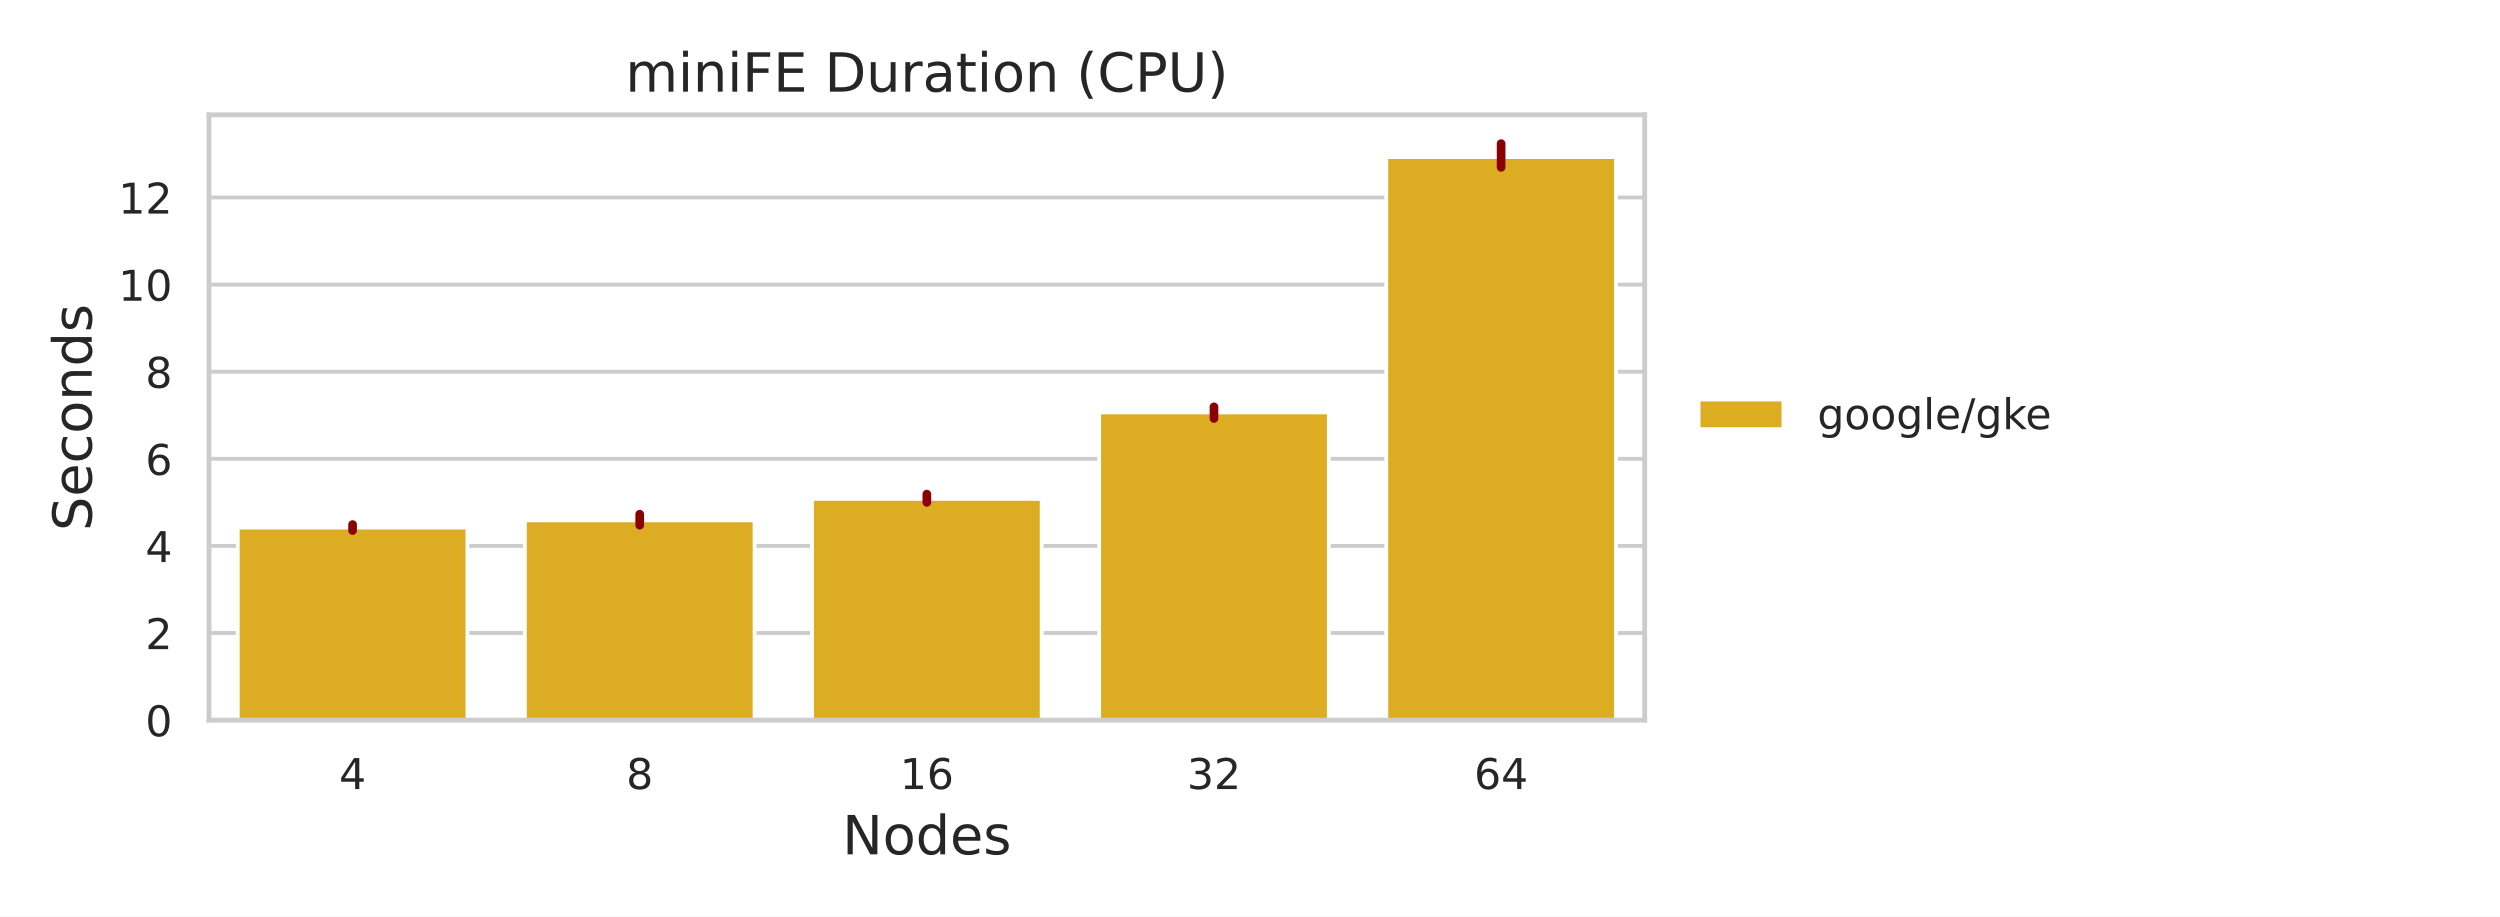
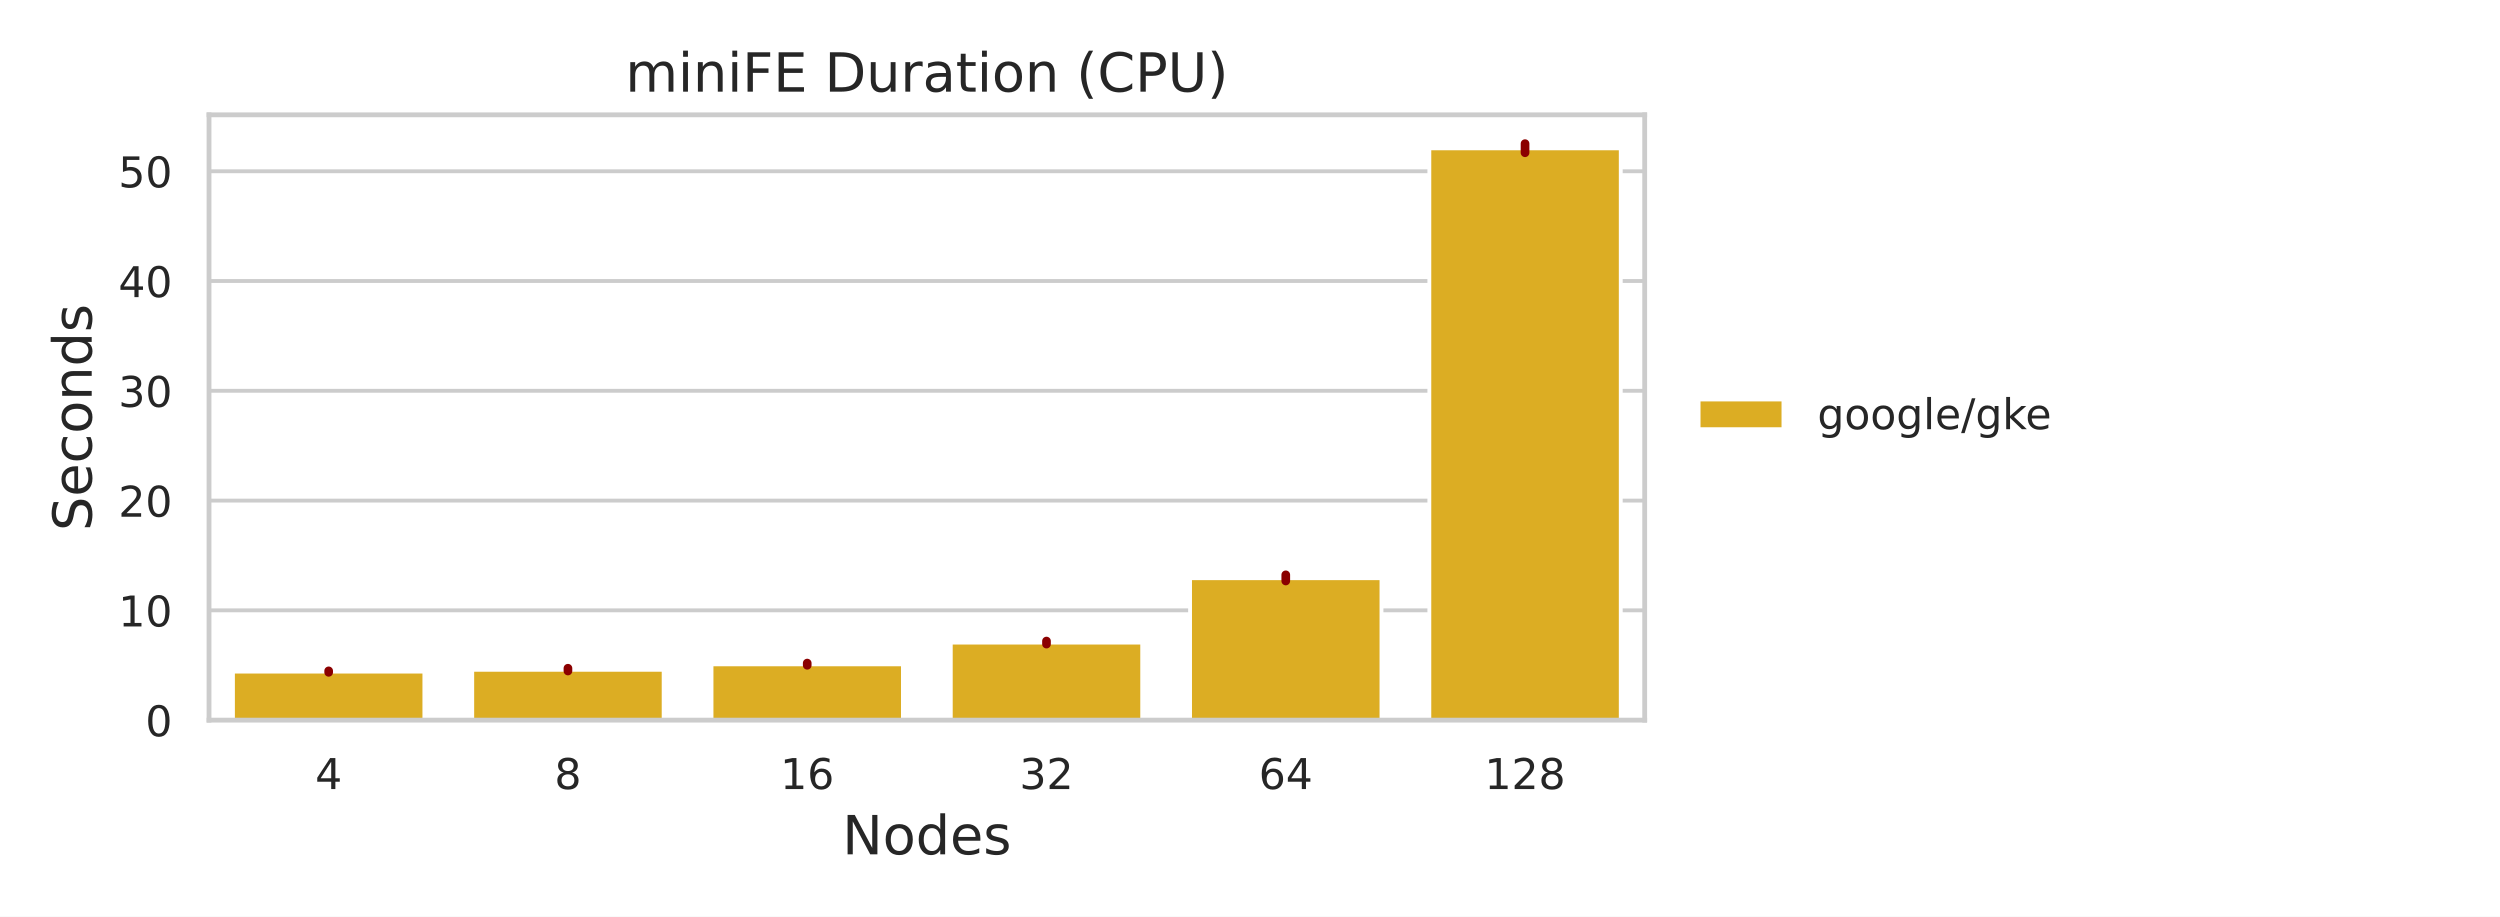
<svg xmlns="http://www.w3.org/2000/svg" xmlns:xlink="http://www.w3.org/1999/xlink" width="648pt" height="237.6pt" viewBox="0 0 648 237.6" version="1.1">
  <defs>
    <style type="text/css">*{stroke-linejoin: round; stroke-linecap: butt}</style>
  </defs>
  <g id="figure_1">
    <g id="patch_1">
      <path d="M 0 237.6  L 648 237.6  L 648 0  L 0 0  z " style="fill: #ffffff" />
    </g>
    <g id="axes_1">
      <g id="patch_2">
        <path d="M 54.18 186.66  L 426.301 186.66  L 426.301 29.76  L 54.18 29.76  z " style="fill: #ffffff" />
      </g>
      <g id="matplotlib.axis_1">
        <g id="xtick_1">
          <g id="text_1">
-             <g style="fill: #262626" transform="translate(87.89275 204.5183) scale(0.11 -0.11)">
+             <g style="fill: #262626" transform="translate(81.69073 204.5183) scale(0.11 -0.11)">
              <defs>
                <path id="DejaVuSans-34" d="M 2419 4116  L 825 1625  L 2419 1625  L 2419 4116  z M 2253 4666  L 3047 4666  L 3047 1625  L 3713 1625  L 3713 1100  L 3047 1100  L 3047 0  L 2419 0  L 2419 1100  L 313 1100  L 313 1709  L 2253 4666  z " transform="scale(0.015625)" />
              </defs>
              <use xlink:href="#DejaVuSans-34" />
            </g>
          </g>
        </g>
        <g id="xtick_2">
          <g id="text_2">
-             <g style="fill: #262626" transform="translate(162.317 204.5183) scale(0.11 -0.11)">
+             <g style="fill: #262626" transform="translate(143.7109 204.5183) scale(0.11 -0.11)">
              <defs>
                <path id="DejaVuSans-38" d="M 2034 2216  Q 1584 2216 1326 1975  Q 1069 1734 1069 1313  Q 1069 891 1326 650  Q 1584 409 2034 409  Q 2484 409 2743 651  Q 3003 894 3003 1313  Q 3003 1734 2745 1975  Q 2488 2216 2034 2216  z M 1403 2484  Q 997 2584 770 2862  Q 544 3141 544 3541  Q 544 4100 942 4425  Q 1341 4750 2034 4750  Q 2731 4750 3128 4425  Q 3525 4100 3525 3541  Q 3525 3141 3298 2862  Q 3072 2584 2669 2484  Q 3125 2378 3379 2068  Q 3634 1759 3634 1313  Q 3634 634 3220 271  Q 2806 -91 2034 -91  Q 1263 -91 848 271  Q 434 634 434 1313  Q 434 1759 690 2068  Q 947 2378 1403 2484  z M 1172 3481  Q 1172 3119 1398 2916  Q 1625 2713 2034 2713  Q 2441 2713 2670 2916  Q 2900 3119 2900 3481  Q 2900 3844 2670 4047  Q 2441 4250 2034 4250  Q 1625 4250 1398 4047  Q 1172 3844 1172 3481  z " transform="scale(0.015625)" />
              </defs>
              <use xlink:href="#DejaVuSans-38" />
            </g>
          </g>
        </g>
        <g id="xtick_3">
          <g id="text_3">
-             <g style="fill: #262626" transform="translate(233.2419 204.5183) scale(0.11 -0.11)">
+             <g style="fill: #262626" transform="translate(202.2318 204.5183) scale(0.11 -0.11)">
              <defs>
                <path id="DejaVuSans-31" d="M 794 531  L 1825 531  L 1825 4091  L 703 3866  L 703 4441  L 1819 4666  L 2450 4666  L 2450 531  L 3481 531  L 3481 0  L 794 0  L 794 531  z " transform="scale(0.015625)" />
                <path id="DejaVuSans-36" d="M 2113 2584  Q 1688 2584 1439 2293  Q 1191 2003 1191 1497  Q 1191 994 1439 701  Q 1688 409 2113 409  Q 2538 409 2786 701  Q 3034 994 3034 1497  Q 3034 2003 2786 2293  Q 2538 2584 2113 2584  z M 3366 4563  L 3366 3988  Q 3128 4100 2886 4159  Q 2644 4219 2406 4219  Q 1781 4219 1451 3797  Q 1122 3375 1075 2522  Q 1259 2794 1537 2939  Q 1816 3084 2150 3084  Q 2853 3084 3261 2657  Q 3669 2231 3669 1497  Q 3669 778 3244 343  Q 2819 -91 2113 -91  Q 1303 -91 875 529  Q 447 1150 447 2328  Q 447 3434 972 4092  Q 1497 4750 2381 4750  Q 2619 4750 2861 4703  Q 3103 4656 3366 4563  z " transform="scale(0.015625)" />
              </defs>
              <use xlink:href="#DejaVuSans-31" />
              <use xlink:href="#DejaVuSans-36" x="63.623" />
            </g>
          </g>
        </g>
        <g id="xtick_4">
          <g id="text_4">
-             <g style="fill: #262626" transform="translate(307.6661 204.5183) scale(0.11 -0.11)">
+             <g style="fill: #262626" transform="translate(264.252 204.5183) scale(0.11 -0.11)">
              <defs>
                <path id="DejaVuSans-33" d="M 2597 2516  Q 3050 2419 3304 2112  Q 3559 1806 3559 1356  Q 3559 666 3084 287  Q 2609 -91 1734 -91  Q 1441 -91 1130 -33  Q 819 25 488 141  L 488 750  Q 750 597 1062 519  Q 1375 441 1716 441  Q 2309 441 2620 675  Q 2931 909 2931 1356  Q 2931 1769 2642 2001  Q 2353 2234 1838 2234  L 1294 2234  L 1294 2753  L 1863 2753  Q 2328 2753 2575 2939  Q 2822 3125 2822 3475  Q 2822 3834 2567 4026  Q 2313 4219 1838 4219  Q 1578 4219 1281 4162  Q 984 4106 628 3988  L 628 4550  Q 988 4650 1302 4700  Q 1616 4750 1894 4750  Q 2613 4750 3031 4423  Q 3450 4097 3450 3541  Q 3450 3153 3228 2886  Q 3006 2619 2597 2516  z " transform="scale(0.015625)" />
                <path id="DejaVuSans-32" d="M 1228 531  L 3431 531  L 3431 0  L 469 0  L 469 531  Q 828 903 1448 1529  Q 2069 2156 2228 2338  Q 2531 2678 2651 2914  Q 2772 3150 2772 3378  Q 2772 3750 2511 3984  Q 2250 4219 1831 4219  Q 1534 4219 1204 4116  Q 875 4013 500 3803  L 500 4441  Q 881 4594 1212 4672  Q 1544 4750 1819 4750  Q 2544 4750 2975 4387  Q 3406 4025 3406 3419  Q 3406 3131 3298 2873  Q 3191 2616 2906 2266  Q 2828 2175 2409 1742  Q 1991 1309 1228 531  z " transform="scale(0.015625)" />
              </defs>
              <use xlink:href="#DejaVuSans-33" />
              <use xlink:href="#DejaVuSans-32" x="63.623" />
            </g>
          </g>
        </g>
        <g id="xtick_5">
          <g id="text_5">
-             <g style="fill: #262626" transform="translate(382.0903 204.5183) scale(0.11 -0.11)">
+             <g style="fill: #262626" transform="translate(326.2722 204.5183) scale(0.11 -0.11)">
              <use xlink:href="#DejaVuSans-36" />
              <use xlink:href="#DejaVuSans-34" x="63.623" />
            </g>
          </g>
        </g>
-         <g id="text_6">
+         <g id="xtick_6">
+           <g id="text_6">
+             <g style="fill: #262626" transform="translate(384.793 204.5183) scale(0.11 -0.11)">
+               <use xlink:href="#DejaVuSans-31" />
+               <use xlink:href="#DejaVuSans-32" x="63.623" />
+               <use xlink:href="#DejaVuSans-38" x="127.246" />
+             </g>
+           </g>
+         </g>
+         <g id="text_7">
          <g style="fill: #262626" transform="translate(218.3229 221.4437) scale(0.14 -0.14)">
            <defs>
              <path id="DejaVuSans-4e" d="M 628 4666  L 1478 4666  L 3547 763  L 3547 4666  L 4159 4666  L 4159 0  L 3309 0  L 1241 3903  L 1241 0  L 628 0  L 628 4666  z " transform="scale(0.015625)" />
              <path id="DejaVuSans-6f" d="M 1959 3097  Q 1497 3097 1228 2736  Q 959 2375 959 1747  Q 959 1119 1226 758  Q 1494 397 1959 397  Q 2419 397 2687 759  Q 2956 1122 2956 1747  Q 2956 2369 2687 2733  Q 2419 3097 1959 3097  z M 1959 3584  Q 2709 3584 3137 3096  Q 3566 2609 3566 1747  Q 3566 888 3137 398  Q 2709 -91 1959 -91  Q 1206 -91 779 398  Q 353 888 353 1747  Q 353 2609 779 3096  Q 1206 3584 1959 3584  z " transform="scale(0.015625)" />
              <path id="DejaVuSans-64" d="M 2906 2969  L 2906 4863  L 3481 4863  L 3481 0  L 2906 0  L 2906 525  Q 2725 213 2448 61  Q 2172 -91 1784 -91  Q 1150 -91 751 415  Q 353 922 353 1747  Q 353 2572 751 3078  Q 1150 3584 1784 3584  Q 2172 3584 2448 3432  Q 2725 3281 2906 2969  z M 947 1747  Q 947 1113 1208 752  Q 1469 391 1925 391  Q 2381 391 2643 752  Q 2906 1113 2906 1747  Q 2906 2381 2643 2742  Q 2381 3103 1925 3103  Q 1469 3103 1208 2742  Q 947 2381 947 1747  z " transform="scale(0.015625)" />
              <path id="DejaVuSans-65" d="M 3597 1894  L 3597 1613  L 953 1613  Q 991 1019 1311 708  Q 1631 397 2203 397  Q 2534 397 2845 478  Q 3156 559 3463 722  L 3463 178  Q 3153 47 2828 -22  Q 2503 -91 2169 -91  Q 1331 -91 842 396  Q 353 884 353 1716  Q 353 2575 817 3079  Q 1281 3584 2069 3584  Q 2775 3584 3186 3129  Q 3597 2675 3597 1894  z M 3022 2063  Q 3016 2534 2758 2815  Q 2500 3097 2075 3097  Q 1594 3097 1305 2825  Q 1016 2553 972 2059  L 3022 2063  z " transform="scale(0.015625)" />
              <path id="DejaVuSans-73" d="M 2834 3397  L 2834 2853  Q 2591 2978 2328 3040  Q 2066 3103 1784 3103  Q 1356 3103 1142 2972  Q 928 2841 928 2578  Q 928 2378 1081 2264  Q 1234 2150 1697 2047  L 1894 2003  Q 2506 1872 2764 1633  Q 3022 1394 3022 966  Q 3022 478 2636 193  Q 2250 -91 1575 -91  Q 1294 -91 989 -36  Q 684 19 347 128  L 347 722  Q 666 556 975 473  Q 1284 391 1588 391  Q 1994 391 2212 530  Q 2431 669 2431 922  Q 2431 1156 2273 1281  Q 2116 1406 1581 1522  L 1381 1569  Q 847 1681 609 1914  Q 372 2147 372 2553  Q 372 3047 722 3315  Q 1072 3584 1716 3584  Q 2034 3584 2315 3537  Q 2597 3491 2834 3397  z " transform="scale(0.015625)" />
            </defs>
            <use xlink:href="#DejaVuSans-4e" />
            <use xlink:href="#DejaVuSans-6f" x="74.805" />
            <use xlink:href="#DejaVuSans-64" x="135.986" />
            <use xlink:href="#DejaVuSans-65" x="199.463" />
            <use xlink:href="#DejaVuSans-73" x="260.986" />
          </g>
        </g>
      </g>
      <g id="matplotlib.axis_2">
        <g id="ytick_1">
          <g id="line2d_1">
-             <path d="M 54.18 186.66  L 426.301 186.66  " clip-path="url(#p734966cae1)" style="fill: none; stroke: #cccccc; stroke-linecap: round" />
-           </g>
-           <g id="text_7">
+             <path d="M 54.18 186.66  L 426.301 186.66  " clip-path="url(#pd538bd27d5)" style="fill: none; stroke: #cccccc; stroke-linecap: round" />
+           </g>
+           <g id="text_8">
            <g style="fill: #262626" transform="translate(37.68125 190.8391) scale(0.11 -0.11)">
              <defs>
                <path id="DejaVuSans-30" d="M 2034 4250  Q 1547 4250 1301 3770  Q 1056 3291 1056 2328  Q 1056 1369 1301 889  Q 1547 409 2034 409  Q 2525 409 2770 889  Q 3016 1369 3016 2328  Q 3016 3291 2770 3770  Q 2525 4250 2034 4250  z M 2034 4750  Q 2819 4750 3233 4129  Q 3647 3509 3647 2328  Q 3647 1150 3233 529  Q 2819 -91 2034 -91  Q 1250 -91 836 529  Q 422 1150 422 2328  Q 422 3509 836 4129  Q 1250 4750 2034 4750  z " transform="scale(0.015625)" />
              </defs>
              <use xlink:href="#DejaVuSans-30" />
            </g>
          </g>
        </g>
        <g id="ytick_2">
          <g id="line2d_2">
-             <path d="M 54.18 164.081  L 426.301 164.081  " clip-path="url(#p734966cae1)" style="fill: none; stroke: #cccccc; stroke-linecap: round" />
-           </g>
-           <g id="text_8">
-             <g style="fill: #262626" transform="translate(37.68125 168.2606) scale(0.11 -0.11)">
-               <use xlink:href="#DejaVuSans-32" />
+             <path d="M 54.18 158.205  L 426.301 158.205  " clip-path="url(#pd538bd27d5)" style="fill: none; stroke: #cccccc; stroke-linecap: round" />
+           </g>
+           <g id="text_9">
+             <g style="fill: #262626" transform="translate(30.6825 162.3844) scale(0.11 -0.11)">
+               <use xlink:href="#DejaVuSans-31" />
+               <use xlink:href="#DejaVuSans-30" x="63.623" />
            </g>
          </g>
        </g>
        <g id="ytick_3">
          <g id="line2d_3">
-             <path d="M 54.18 141.503  L 426.301 141.503  " clip-path="url(#p734966cae1)" style="fill: none; stroke: #cccccc; stroke-linecap: round" />
-           </g>
-           <g id="text_9">
-             <g style="fill: #262626" transform="translate(37.68125 145.682) scale(0.11 -0.11)">
-               <use xlink:href="#DejaVuSans-34" />
+             <path d="M 54.18 129.751  L 426.301 129.751  " clip-path="url(#pd538bd27d5)" style="fill: none; stroke: #cccccc; stroke-linecap: round" />
+           </g>
+           <g id="text_10">
+             <g style="fill: #262626" transform="translate(30.6825 133.9297) scale(0.11 -0.11)">
+               <use xlink:href="#DejaVuSans-32" />
+               <use xlink:href="#DejaVuSans-30" x="63.623" />
            </g>
          </g>
        </g>
        <g id="ytick_4">
          <g id="line2d_4">
-             <path d="M 54.18 118.924  L 426.301 118.924  " clip-path="url(#p734966cae1)" style="fill: none; stroke: #cccccc; stroke-linecap: round" />
-           </g>
-           <g id="text_10">
-             <g style="fill: #262626" transform="translate(37.68125 123.1034) scale(0.11 -0.11)">
-               <use xlink:href="#DejaVuSans-36" />
+             <path d="M 54.18 101.296  L 426.301 101.296  " clip-path="url(#pd538bd27d5)" style="fill: none; stroke: #cccccc; stroke-linecap: round" />
+           </g>
+           <g id="text_11">
+             <g style="fill: #262626" transform="translate(30.6825 105.4749) scale(0.11 -0.11)">
+               <use xlink:href="#DejaVuSans-33" />
+               <use xlink:href="#DejaVuSans-30" x="63.623" />
            </g>
          </g>
        </g>
        <g id="ytick_5">
          <g id="line2d_5">
-             <path d="M 54.18 96.346  L 426.301 96.346  " clip-path="url(#p734966cae1)" style="fill: none; stroke: #cccccc; stroke-linecap: round" />
-           </g>
-           <g id="text_11">
-             <g style="fill: #262626" transform="translate(37.68125 100.5249) scale(0.11 -0.11)">
-               <use xlink:href="#DejaVuSans-38" />
+             <path d="M 54.18 72.841  L 426.301 72.841  " clip-path="url(#pd538bd27d5)" style="fill: none; stroke: #cccccc; stroke-linecap: round" />
+           </g>
+           <g id="text_12">
+             <g style="fill: #262626" transform="translate(30.6825 77.02021) scale(0.11 -0.11)">
+               <use xlink:href="#DejaVuSans-34" />
+               <use xlink:href="#DejaVuSans-30" x="63.623" />
            </g>
          </g>
        </g>
        <g id="ytick_6">
          <g id="line2d_6">
-             <path d="M 54.18 73.767  L 426.301 73.767  " clip-path="url(#p734966cae1)" style="fill: none; stroke: #cccccc; stroke-linecap: round" />
-           </g>
-           <g id="text_12">
-             <g style="fill: #262626" transform="translate(30.6825 77.9463) scale(0.11 -0.11)">
-               <use xlink:href="#DejaVuSans-31" />
-               <use xlink:href="#DejaVuSans-30" x="63.623" />
-             </g>
-           </g>
-         </g>
-         <g id="ytick_7">
-           <g id="line2d_7">
-             <path d="M 54.18 51.189  L 426.301 51.189  " clip-path="url(#p734966cae1)" style="fill: none; stroke: #cccccc; stroke-linecap: round" />
+             <path d="M 54.18 44.386  L 426.301 44.386  " clip-path="url(#pd538bd27d5)" style="fill: none; stroke: #cccccc; stroke-linecap: round" />
          </g>
          <g id="text_13">
-             <g style="fill: #262626" transform="translate(30.6825 55.36774) scale(0.11 -0.11)">
-               <use xlink:href="#DejaVuSans-31" />
-               <use xlink:href="#DejaVuSans-32" x="63.623" />
+             <g style="fill: #262626" transform="translate(30.6825 48.56548) scale(0.11 -0.11)">
+               <defs>
+                 <path id="DejaVuSans-35" d="M 691 4666  L 3169 4666  L 3169 4134  L 1269 4134  L 1269 2991  Q 1406 3038 1543 3061  Q 1681 3084 1819 3084  Q 2600 3084 3056 2656  Q 3513 2228 3513 1497  Q 3513 744 3044 326  Q 2575 -91 1722 -91  Q 1428 -91 1123 -41  Q 819 9 494 109  L 494 744  Q 775 591 1075 516  Q 1375 441 1709 441  Q 2250 441 2565 725  Q 2881 1009 2881 1497  Q 2881 1984 2565 2268  Q 2250 2553 1709 2553  Q 1456 2553 1204 2497  Q 953 2441 691 2322  L 691 4666  z " transform="scale(0.015625)" />
+               </defs>
+               <use xlink:href="#DejaVuSans-35" />
+               <use xlink:href="#DejaVuSans-30" x="63.623" />
            </g>
          </g>
        </g>
        <g id="text_14">
          <g style="fill: #262626" transform="translate(23.77094 137.6198) rotate(-90) scale(0.14 -0.14)">
            <defs>
              <path id="DejaVuSans-53" d="M 3425 4513  L 3425 3897  Q 3066 4069 2747 4153  Q 2428 4238 2131 4238  Q 1616 4238 1336 4038  Q 1056 3838 1056 3469  Q 1056 3159 1242 3001  Q 1428 2844 1947 2747  L 2328 2669  Q 3034 2534 3370 2195  Q 3706 1856 3706 1288  Q 3706 609 3251 259  Q 2797 -91 1919 -91  Q 1588 -91 1214 -16  Q 841 59 441 206  L 441 856  Q 825 641 1194 531  Q 1563 422 1919 422  Q 2459 422 2753 634  Q 3047 847 3047 1241  Q 3047 1584 2836 1778  Q 2625 1972 2144 2069  L 1759 2144  Q 1053 2284 737 2584  Q 422 2884 422 3419  Q 422 4038 858 4394  Q 1294 4750 2059 4750  Q 2388 4750 2728 4690  Q 3069 4631 3425 4513  z " transform="scale(0.015625)" />
              <path id="DejaVuSans-63" d="M 3122 3366  L 3122 2828  Q 2878 2963 2633 3030  Q 2388 3097 2138 3097  Q 1578 3097 1268 2742  Q 959 2388 959 1747  Q 959 1106 1268 751  Q 1578 397 2138 397  Q 2388 397 2633 464  Q 2878 531 3122 666  L 3122 134  Q 2881 22 2623 -34  Q 2366 -91 2075 -91  Q 1284 -91 818 406  Q 353 903 353 1747  Q 353 2603 823 3093  Q 1294 3584 2113 3584  Q 2378 3584 2631 3529  Q 2884 3475 3122 3366  z " transform="scale(0.015625)" />
              <path id="DejaVuSans-6e" d="M 3513 2113  L 3513 0  L 2938 0  L 2938 2094  Q 2938 2591 2744 2837  Q 2550 3084 2163 3084  Q 1697 3084 1428 2787  Q 1159 2491 1159 1978  L 1159 0  L 581 0  L 581 3500  L 1159 3500  L 1159 2956  Q 1366 3272 1645 3428  Q 1925 3584 2291 3584  Q 2894 3584 3203 3211  Q 3513 2838 3513 2113  z " transform="scale(0.015625)" />
            </defs>
            <use xlink:href="#DejaVuSans-53" />
            <use xlink:href="#DejaVuSans-65" x="63.477" />
            <use xlink:href="#DejaVuSans-63" x="125" />
            <use xlink:href="#DejaVuSans-6f" x="179.98" />
            <use xlink:href="#DejaVuSans-6e" x="241.162" />
            <use xlink:href="#DejaVuSans-64" x="304.541" />
            <use xlink:href="#DejaVuSans-73" x="368.018" />
          </g>
        </g>
      </g>
      <g id="patch_3">
-         <path d="M 61.622 186.66  L 121.162 186.66  L 121.162 136.737  L 61.622 136.737  z " clip-path="url(#p734966cae1)" style="fill: #dcad23; stroke: #ffffff; stroke-linejoin: miter" />
+         <path d="M 60.382 186.66  L 109.998 186.66  L 109.998 174.077  L 60.382 174.077  z " clip-path="url(#pd538bd27d5)" style="fill: #dcad23; stroke: #ffffff; stroke-linejoin: miter" />
      </g>
      <g id="patch_4">
-         <path d="M 136.047 186.66  L 195.586 186.66  L 195.586 134.865  L 136.047 134.865  z " clip-path="url(#p734966cae1)" style="fill: #dcad23; stroke: #ffffff; stroke-linejoin: miter" />
+         <path d="M 122.402 186.66  L 172.018 186.66  L 172.018 173.605  L 122.402 173.605  z " clip-path="url(#pd538bd27d5)" style="fill: #dcad23; stroke: #ffffff; stroke-linejoin: miter" />
      </g>
      <g id="patch_5">
-         <path d="M 210.471 186.66  L 270.01 186.66  L 270.01 129.304  L 210.471 129.304  z " clip-path="url(#p734966cae1)" style="fill: #dcad23; stroke: #ffffff; stroke-linejoin: miter" />
+         <path d="M 184.422 186.66  L 234.039 186.66  L 234.039 172.203  L 184.422 172.203  z " clip-path="url(#pd538bd27d5)" style="fill: #dcad23; stroke: #ffffff; stroke-linejoin: miter" />
      </g>
      <g id="patch_6">
-         <path d="M 284.895 186.66  L 344.435 186.66  L 344.435 106.895  L 284.895 106.895  z " clip-path="url(#p734966cae1)" style="fill: #dcad23; stroke: #ffffff; stroke-linejoin: miter" />
+         <path d="M 246.443 186.66  L 296.059 186.66  L 296.059 166.555  L 246.443 166.555  z " clip-path="url(#pd538bd27d5)" style="fill: #dcad23; stroke: #ffffff; stroke-linejoin: miter" />
      </g>
      <g id="patch_7">
-         <path d="M 359.319 186.66  L 418.859 186.66  L 418.859 40.721  L 359.319 40.721  z " clip-path="url(#p734966cae1)" style="fill: #dcad23; stroke: #ffffff; stroke-linejoin: miter" />
+         <path d="M 308.463 186.66  L 358.079 186.66  L 358.079 149.876  L 308.463 149.876  z " clip-path="url(#pd538bd27d5)" style="fill: #dcad23; stroke: #ffffff; stroke-linejoin: miter" />
      </g>
      <g id="patch_8">
-         <path d="M 91.392 186.66  L 91.392 186.66  L 91.392 186.66  L 91.392 186.66  z " clip-path="url(#p734966cae1)" style="fill: #dcad23; stroke: #ffffff; stroke-linejoin: miter" />
+         <path d="M 370.483 186.66  L 420.099 186.66  L 420.099 38.45  L 370.483 38.45  z " clip-path="url(#pd538bd27d5)" style="fill: #dcad23; stroke: #ffffff; stroke-linejoin: miter" />
+       </g>
+       <g id="patch_9">
+         <path d="M 85.19 186.66  L 85.19 186.66  L 85.19 186.66  L 85.19 186.66  z " clip-path="url(#pd538bd27d5)" style="fill: #dcad23; stroke: #ffffff; stroke-linejoin: miter" />
+       </g>
+       <g id="line2d_7">
+         <path d="M 85.19 174.265  L 85.19 173.889  " clip-path="url(#pd538bd27d5)" style="fill: none; stroke: #8b0000; stroke-width: 2.25; stroke-linecap: round" />
      </g>
      <g id="line2d_8">
-         <path d="M 91.392 137.511  L 91.392 135.964  " clip-path="url(#p734966cae1)" style="fill: none; stroke: #8b0000; stroke-width: 2.25; stroke-linecap: round" />
+         <path d="M 147.21 173.924  L 147.21 173.204  " clip-path="url(#pd538bd27d5)" style="fill: none; stroke: #8b0000; stroke-width: 2.25; stroke-linecap: round" />
      </g>
      <g id="line2d_9">
-         <path d="M 165.816 136.131  L 165.816 133.275  " clip-path="url(#p734966cae1)" style="fill: none; stroke: #8b0000; stroke-width: 2.25; stroke-linecap: round" />
+         <path d="M 209.231 172.438  L 209.231 171.871  " clip-path="url(#pd538bd27d5)" style="fill: none; stroke: #8b0000; stroke-width: 2.25; stroke-linecap: round" />
      </g>
      <g id="line2d_10">
-         <path d="M 240.241 130.205  L 240.241 128.078  " clip-path="url(#p734966cae1)" style="fill: none; stroke: #8b0000; stroke-width: 2.25; stroke-linecap: round" />
+         <path d="M 271.251 166.951  L 271.251 166.161  " clip-path="url(#pd538bd27d5)" style="fill: none; stroke: #8b0000; stroke-width: 2.25; stroke-linecap: round" />
      </g>
      <g id="line2d_11">
-         <path d="M 314.665 108.464  L 314.665 105.461  " clip-path="url(#p734966cae1)" style="fill: none; stroke: #8b0000; stroke-width: 2.25; stroke-linecap: round" />
+         <path d="M 333.271 150.591  L 333.271 148.996  " clip-path="url(#pd538bd27d5)" style="fill: none; stroke: #8b0000; stroke-width: 2.25; stroke-linecap: round" />
      </g>
      <g id="line2d_12">
-         <path d="M 389.089 43.384  L 389.089 37.231  " clip-path="url(#p734966cae1)" style="fill: none; stroke: #8b0000; stroke-width: 2.25; stroke-linecap: round" />
-       </g>
-       <g id="patch_9">
+         <path d="M 395.291 39.591  L 395.291 37.231  " clip-path="url(#pd538bd27d5)" style="fill: none; stroke: #8b0000; stroke-width: 2.25; stroke-linecap: round" />
+       </g>
+       <g id="patch_10">
        <path d="M 54.18 186.66  L 54.18 29.76  " style="fill: none; stroke: #cccccc; stroke-width: 1.25; stroke-linejoin: miter; stroke-linecap: square" />
      </g>
-       <g id="patch_10">
+       <g id="patch_11">
        <path d="M 426.301 186.66  L 426.301 29.76  " style="fill: none; stroke: #cccccc; stroke-width: 1.25; stroke-linejoin: miter; stroke-linecap: square" />
      </g>
-       <g id="patch_11">
+       <g id="patch_12">
        <path d="M 54.18 186.66  L 426.301 186.66  " style="fill: none; stroke: #cccccc; stroke-width: 1.25; stroke-linejoin: miter; stroke-linecap: square" />
      </g>
-       <g id="patch_12">
+       <g id="patch_13">
        <path d="M 54.18 29.76  L 426.301 29.76  " style="fill: none; stroke: #cccccc; stroke-width: 1.25; stroke-linejoin: miter; stroke-linecap: square" />
      </g>
      <g id="text_15">
        <g style="fill: #262626" transform="translate(162.102 23.76) scale(0.14 -0.14)">
          <defs>
            <path id="DejaVuSans-6d" d="M 3328 2828  Q 3544 3216 3844 3400  Q 4144 3584 4550 3584  Q 5097 3584 5394 3201  Q 5691 2819 5691 2113  L 5691 0  L 5113 0  L 5113 2094  Q 5113 2597 4934 2840  Q 4756 3084 4391 3084  Q 3944 3084 3684 2787  Q 3425 2491 3425 1978  L 3425 0  L 2847 0  L 2847 2094  Q 2847 2600 2669 2842  Q 2491 3084 2119 3084  Q 1678 3084 1418 2786  Q 1159 2488 1159 1978  L 1159 0  L 581 0  L 581 3500  L 1159 3500  L 1159 2956  Q 1356 3278 1631 3431  Q 1906 3584 2284 3584  Q 2666 3584 2933 3390  Q 3200 3197 3328 2828  z " transform="scale(0.015625)" />
            <path id="DejaVuSans-69" d="M 603 3500  L 1178 3500  L 1178 0  L 603 0  L 603 3500  z M 603 4863  L 1178 4863  L 1178 4134  L 603 4134  L 603 4863  z " transform="scale(0.015625)" />
            <path id="DejaVuSans-46" d="M 628 4666  L 3309 4666  L 3309 4134  L 1259 4134  L 1259 2759  L 3109 2759  L 3109 2228  L 1259 2228  L 1259 0  L 628 0  L 628 4666  z " transform="scale(0.015625)" />
            <path id="DejaVuSans-45" d="M 628 4666  L 3578 4666  L 3578 4134  L 1259 4134  L 1259 2753  L 3481 2753  L 3481 2222  L 1259 2222  L 1259 531  L 3634 531  L 3634 0  L 628 0  L 628 4666  z " transform="scale(0.015625)" />
            <path id="DejaVuSans-20" transform="scale(0.015625)" />
            <path id="DejaVuSans-44" d="M 1259 4147  L 1259 519  L 2022 519  Q 2988 519 3436 956  Q 3884 1394 3884 2338  Q 3884 3275 3436 3711  Q 2988 4147 2022 4147  L 1259 4147  z M 628 4666  L 1925 4666  Q 3281 4666 3915 4102  Q 4550 3538 4550 2338  Q 4550 1131 3912 565  Q 3275 0 1925 0  L 628 0  L 628 4666  z " transform="scale(0.015625)" />
            <path id="DejaVuSans-75" d="M 544 1381  L 544 3500  L 1119 3500  L 1119 1403  Q 1119 906 1312 657  Q 1506 409 1894 409  Q 2359 409 2629 706  Q 2900 1003 2900 1516  L 2900 3500  L 3475 3500  L 3475 0  L 2900 0  L 2900 538  Q 2691 219 2414 64  Q 2138 -91 1772 -91  Q 1169 -91 856 284  Q 544 659 544 1381  z M 1991 3584  L 1991 3584  z " transform="scale(0.015625)" />
            <path id="DejaVuSans-72" d="M 2631 2963  Q 2534 3019 2420 3045  Q 2306 3072 2169 3072  Q 1681 3072 1420 2755  Q 1159 2438 1159 1844  L 1159 0  L 581 0  L 581 3500  L 1159 3500  L 1159 2956  Q 1341 3275 1631 3429  Q 1922 3584 2338 3584  Q 2397 3584 2469 3576  Q 2541 3569 2628 3553  L 2631 2963  z " transform="scale(0.015625)" />
            <path id="DejaVuSans-61" d="M 2194 1759  Q 1497 1759 1228 1600  Q 959 1441 959 1056  Q 959 750 1161 570  Q 1363 391 1709 391  Q 2188 391 2477 730  Q 2766 1069 2766 1631  L 2766 1759  L 2194 1759  z M 3341 1997  L 3341 0  L 2766 0  L 2766 531  Q 2569 213 2275 61  Q 1981 -91 1556 -91  Q 1019 -91 701 211  Q 384 513 384 1019  Q 384 1609 779 1909  Q 1175 2209 1959 2209  L 2766 2209  L 2766 2266  Q 2766 2663 2505 2880  Q 2244 3097 1772 3097  Q 1472 3097 1187 3025  Q 903 2953 641 2809  L 641 3341  Q 956 3463 1253 3523  Q 1550 3584 1831 3584  Q 2591 3584 2966 3190  Q 3341 2797 3341 1997  z " transform="scale(0.015625)" />
            <path id="DejaVuSans-74" d="M 1172 4494  L 1172 3500  L 2356 3500  L 2356 3053  L 1172 3053  L 1172 1153  Q 1172 725 1289 603  Q 1406 481 1766 481  L 2356 481  L 2356 0  L 1766 0  Q 1100 0 847 248  Q 594 497 594 1153  L 594 3053  L 172 3053  L 172 3500  L 594 3500  L 594 4494  L 1172 4494  z " transform="scale(0.015625)" />
            <path id="DejaVuSans-28" d="M 1984 4856  Q 1566 4138 1362 3434  Q 1159 2731 1159 2009  Q 1159 1288 1364 580  Q 1569 -128 1984 -844  L 1484 -844  Q 1016 -109 783 600  Q 550 1309 550 2009  Q 550 2706 781 3412  Q 1013 4119 1484 4856  L 1984 4856  z " transform="scale(0.015625)" />
            <path id="DejaVuSans-43" d="M 4122 4306  L 4122 3641  Q 3803 3938 3442 4084  Q 3081 4231 2675 4231  Q 1875 4231 1450 3742  Q 1025 3253 1025 2328  Q 1025 1406 1450 917  Q 1875 428 2675 428  Q 3081 428 3442 575  Q 3803 722 4122 1019  L 4122 359  Q 3791 134 3420 21  Q 3050 -91 2638 -91  Q 1578 -91 968 557  Q 359 1206 359 2328  Q 359 3453 968 4101  Q 1578 4750 2638 4750  Q 3056 4750 3426 4639  Q 3797 4528 4122 4306  z " transform="scale(0.015625)" />
            <path id="DejaVuSans-50" d="M 1259 4147  L 1259 2394  L 2053 2394  Q 2494 2394 2734 2622  Q 2975 2850 2975 3272  Q 2975 3691 2734 3919  Q 2494 4147 2053 4147  L 1259 4147  z M 628 4666  L 2053 4666  Q 2838 4666 3239 4311  Q 3641 3956 3641 3272  Q 3641 2581 3239 2228  Q 2838 1875 2053 1875  L 1259 1875  L 1259 0  L 628 0  L 628 4666  z " transform="scale(0.015625)" />
            <path id="DejaVuSans-55" d="M 556 4666  L 1191 4666  L 1191 1831  Q 1191 1081 1462 751  Q 1734 422 2344 422  Q 2950 422 3222 751  Q 3494 1081 3494 1831  L 3494 4666  L 4128 4666  L 4128 1753  Q 4128 841 3676 375  Q 3225 -91 2344 -91  Q 1459 -91 1007 375  Q 556 841 556 1753  L 556 4666  z " transform="scale(0.015625)" />
            <path id="DejaVuSans-29" d="M 513 4856  L 1013 4856  Q 1481 4119 1714 3412  Q 1947 2706 1947 2009  Q 1947 1309 1714 600  Q 1481 -109 1013 -844  L 513 -844  Q 928 -128 1133 580  Q 1338 1288 1338 2009  Q 1338 2731 1133 3434  Q 928 4138 513 4856  z " transform="scale(0.015625)" />
          </defs>
          <use xlink:href="#DejaVuSans-6d" />
          <use xlink:href="#DejaVuSans-69" x="97.412" />
          <use xlink:href="#DejaVuSans-6e" x="125.195" />
          <use xlink:href="#DejaVuSans-69" x="188.574" />
          <use xlink:href="#DejaVuSans-46" x="216.357" />
          <use xlink:href="#DejaVuSans-45" x="273.877" />
          <use xlink:href="#DejaVuSans-20" x="337.061" />
          <use xlink:href="#DejaVuSans-44" x="368.848" />
          <use xlink:href="#DejaVuSans-75" x="445.85" />
          <use xlink:href="#DejaVuSans-72" x="509.229" />
          <use xlink:href="#DejaVuSans-61" x="550.342" />
          <use xlink:href="#DejaVuSans-74" x="611.621" />
          <use xlink:href="#DejaVuSans-69" x="650.83" />
          <use xlink:href="#DejaVuSans-6f" x="678.613" />
          <use xlink:href="#DejaVuSans-6e" x="739.795" />
          <use xlink:href="#DejaVuSans-20" x="803.174" />
          <use xlink:href="#DejaVuSans-28" x="834.961" />
          <use xlink:href="#DejaVuSans-43" x="873.975" />
          <use xlink:href="#DejaVuSans-50" x="943.799" />
          <use xlink:href="#DejaVuSans-55" x="1004.102" />
          <use xlink:href="#DejaVuSans-29" x="1077.295" />
        </g>
      </g>
    </g>
    <g id="axes_2">
      <g id="legend_1">
-         <g id="patch_13">
+         <g id="patch_14">
          <path d="M 440.273 111.245  L 462.273 111.245  L 462.273 103.545  L 440.273 103.545  z " style="fill: #dcad23; stroke: #ffffff; stroke-linejoin: miter" />
        </g>
        <g id="text_16">
          <g style="fill: #262626" transform="translate(471.0733 111.2453) scale(0.11 -0.11)">
            <defs>
              <path id="DejaVuSans-67" d="M 2906 1791  Q 2906 2416 2648 2759  Q 2391 3103 1925 3103  Q 1463 3103 1205 2759  Q 947 2416 947 1791  Q 947 1169 1205 825  Q 1463 481 1925 481  Q 2391 481 2648 825  Q 2906 1169 2906 1791  z M 3481 434  Q 3481 -459 3084 -895  Q 2688 -1331 1869 -1331  Q 1566 -1331 1297 -1286  Q 1028 -1241 775 -1147  L 775 -588  Q 1028 -725 1275 -790  Q 1522 -856 1778 -856  Q 2344 -856 2625 -561  Q 2906 -266 2906 331  L 2906 616  Q 2728 306 2450 153  Q 2172 0 1784 0  Q 1141 0 747 490  Q 353 981 353 1791  Q 353 2603 747 3093  Q 1141 3584 1784 3584  Q 2172 3584 2450 3431  Q 2728 3278 2906 2969  L 2906 3500  L 3481 3500  L 3481 434  z " transform="scale(0.015625)" />
              <path id="DejaVuSans-6c" d="M 603 4863  L 1178 4863  L 1178 0  L 603 0  L 603 4863  z " transform="scale(0.015625)" />
              <path id="DejaVuSans-2f" d="M 1625 4666  L 2156 4666  L 531 -594  L 0 -594  L 1625 4666  z " transform="scale(0.015625)" />
              <path id="DejaVuSans-6b" d="M 581 4863  L 1159 4863  L 1159 1991  L 2875 3500  L 3609 3500  L 1753 1863  L 3688 0  L 2938 0  L 1159 1709  L 1159 0  L 581 0  L 581 4863  z " transform="scale(0.015625)" />
            </defs>
            <use xlink:href="#DejaVuSans-67" />
            <use xlink:href="#DejaVuSans-6f" x="63.477" />
            <use xlink:href="#DejaVuSans-6f" x="124.658" />
            <use xlink:href="#DejaVuSans-67" x="185.84" />
            <use xlink:href="#DejaVuSans-6c" x="249.316" />
            <use xlink:href="#DejaVuSans-65" x="277.1" />
            <use xlink:href="#DejaVuSans-2f" x="338.623" />
            <use xlink:href="#DejaVuSans-67" x="372.314" />
            <use xlink:href="#DejaVuSans-6b" x="435.791" />
            <use xlink:href="#DejaVuSans-65" x="490.076" />
          </g>
        </g>
      </g>
    </g>
  </g>
  <defs>
-     <clipPath id="p734966cae1">
+     <clipPath id="pd538bd27d5">
      <rect x="54.18" y="29.76" width="372.121" height="156.9" />
    </clipPath>
  </defs>
</svg>
